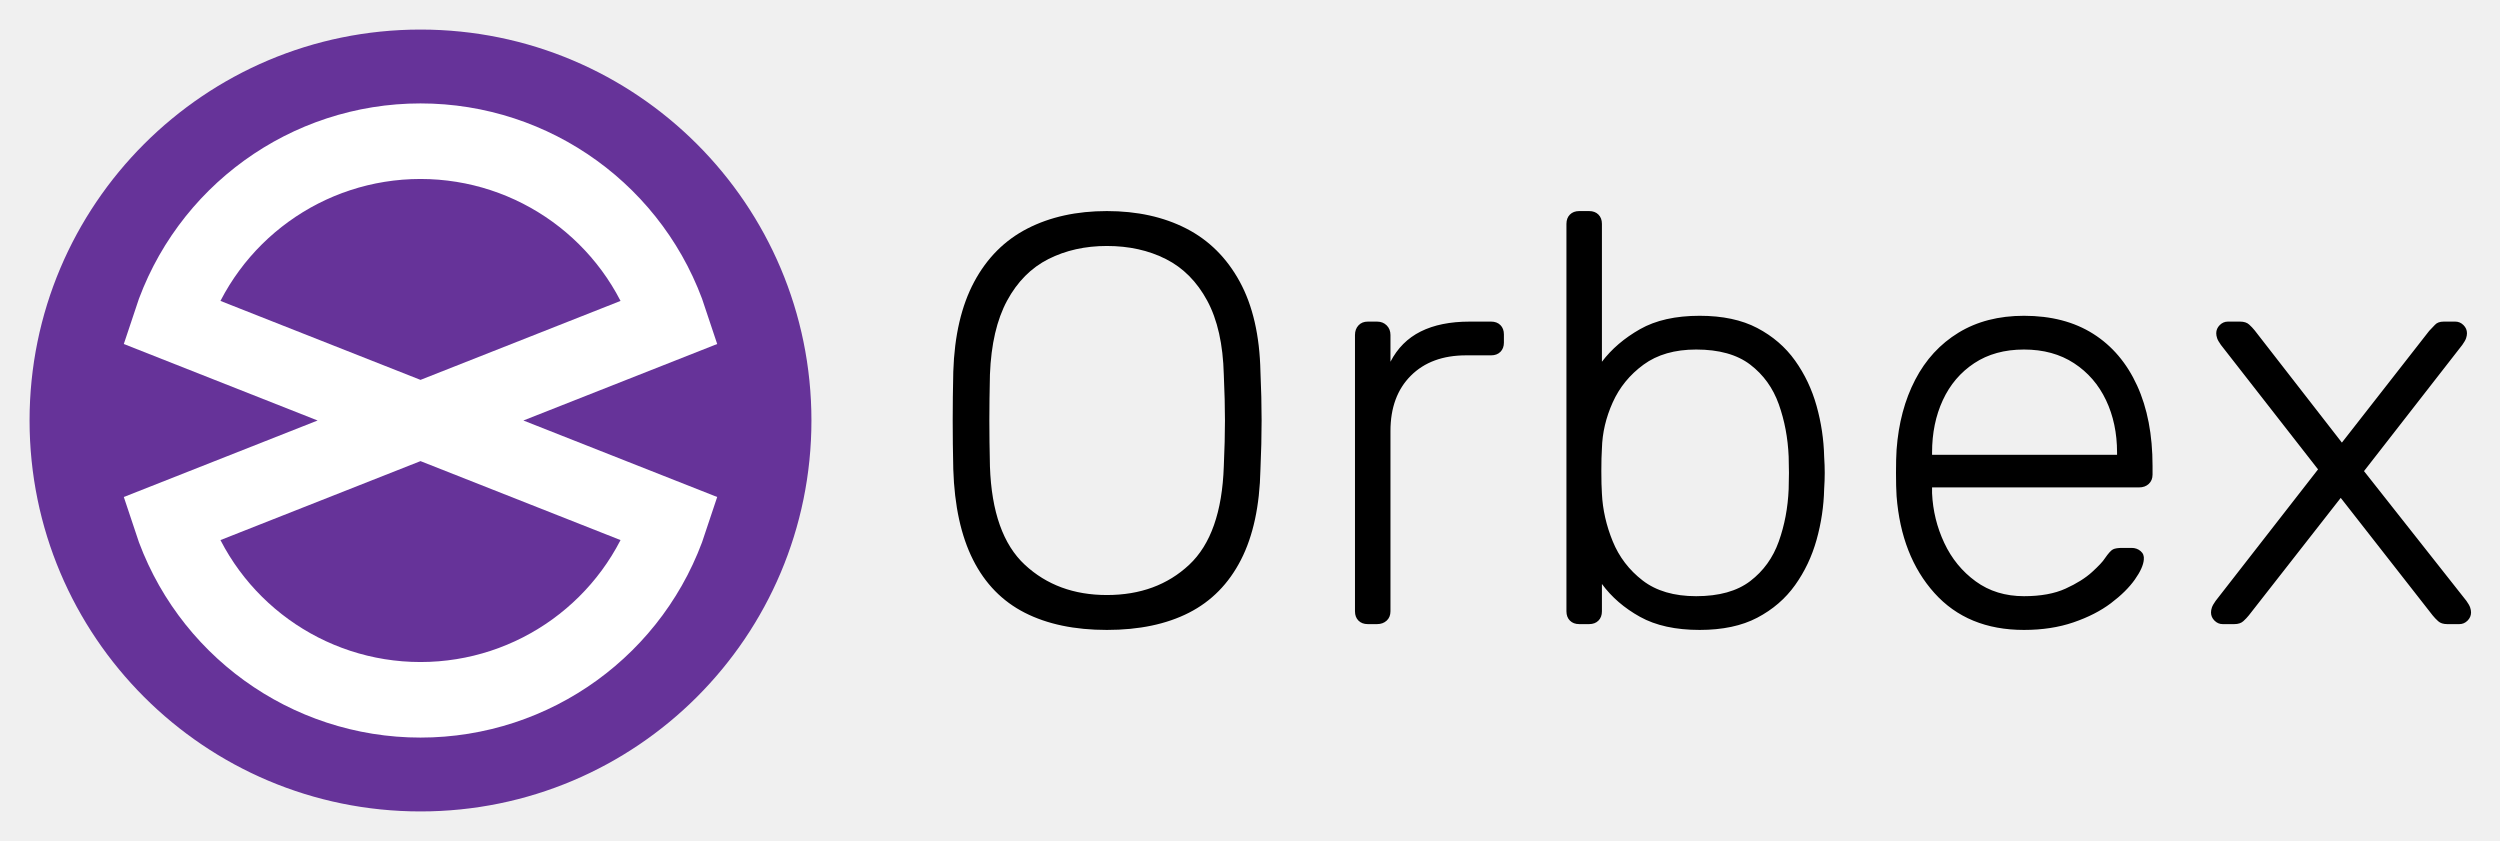
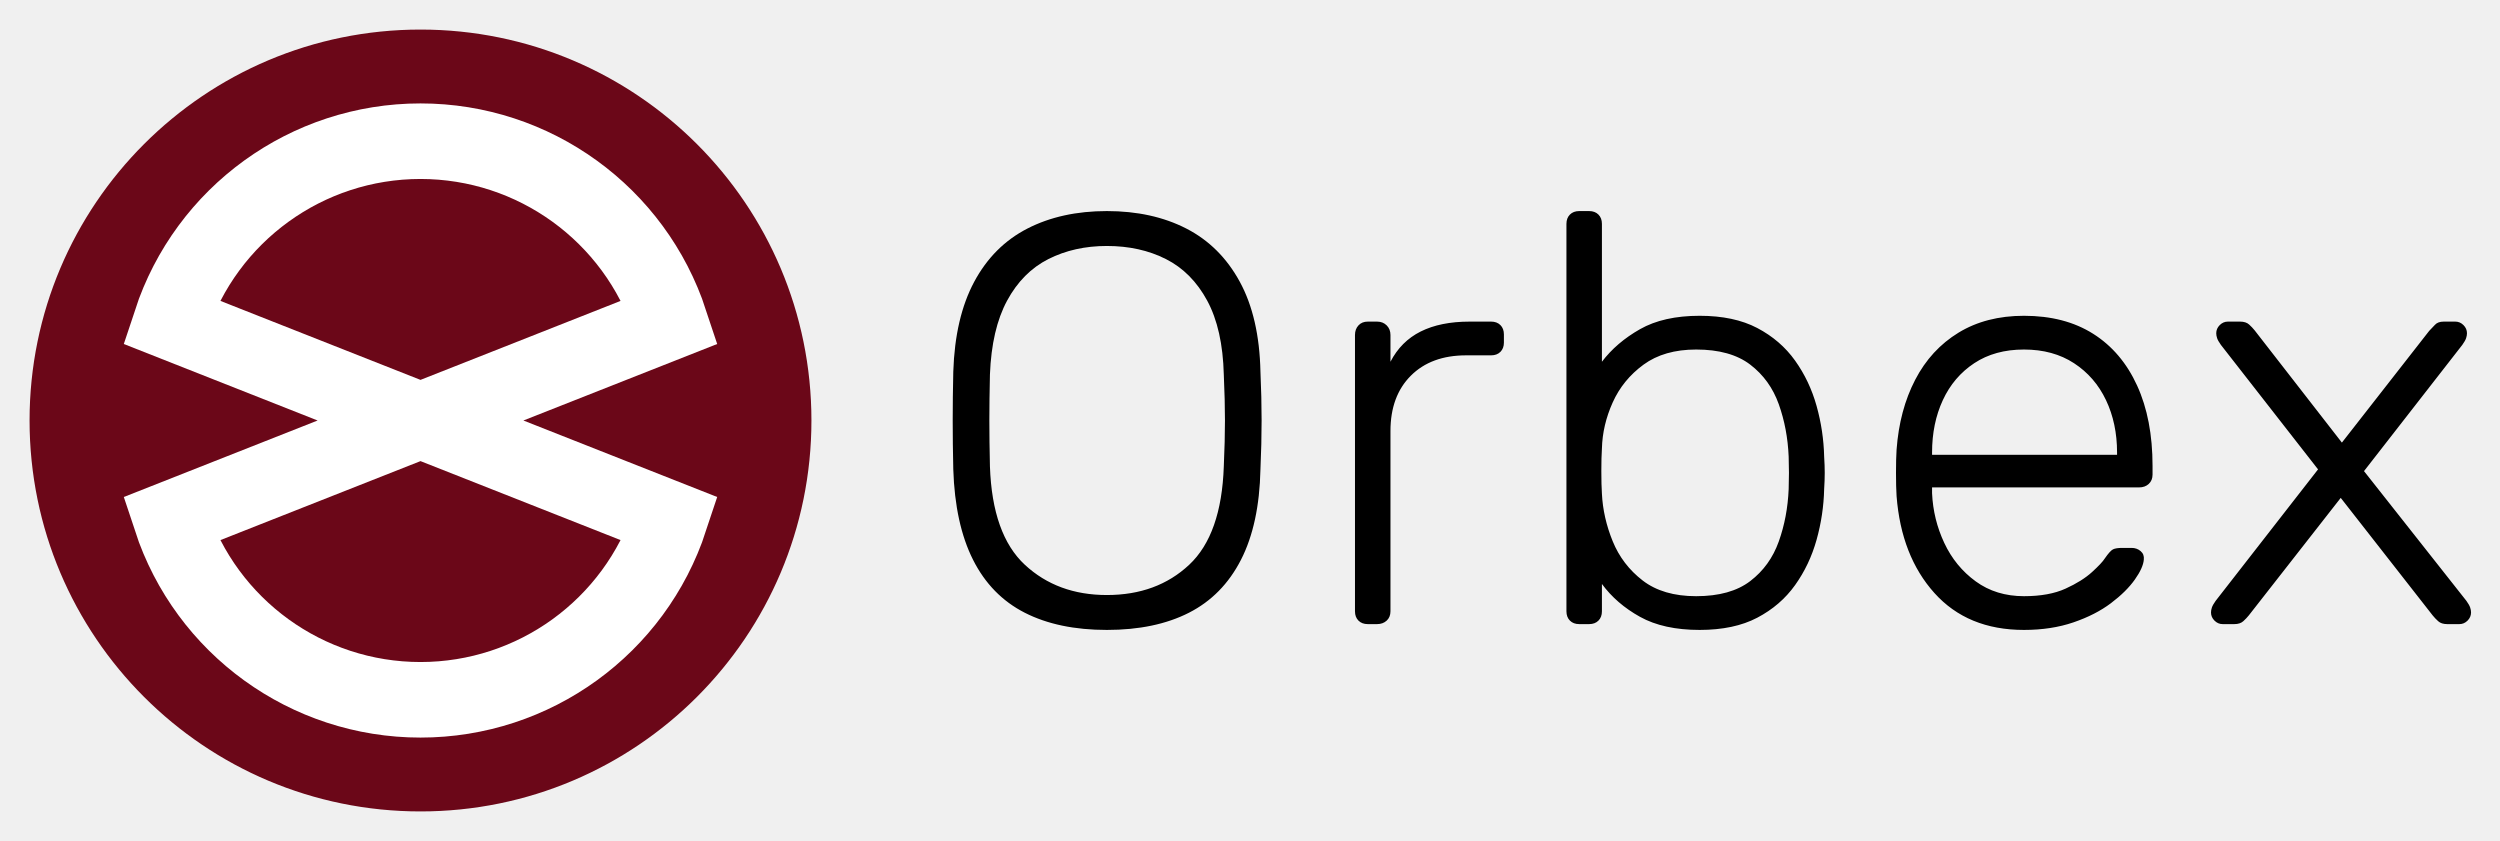
<svg xmlns="http://www.w3.org/2000/svg" width="1522" height="512" viewBox="0 0 1522 512" fill="none">
-   <circle cx="256" cy="256" r="238" fill="#663399" />
+   <circle cx="256" cy="256" r="238" fill="#6B0718" />
  <path d="M 408 196 A 160 160 0 0 0 104 196 L 408 316 A 160 160 0 0 1 104 316 L 408 196 Z" fill="none" stroke="#ffffff" stroke-width="46" stroke-linecap="butt" stroke-linejoin="miter" stroke-miterlimit="10" />
  <path transform="translate(556.63 379.96) scale(0.59028)" d="M198.60 6L198.60 6Q148.80 6 114-11.70Q79.20-29.40 60.60-66.30Q42-103.20 40.20-159.60L40.20-159.60Q39.60-186.60 39.60-210Q39.60-233.40 40.20-260.40L40.20-260.40Q42-316.20 61.80-353.10Q81.60-390 116.70-408Q151.80-426 198.60-426L198.60-426Q245.40-426 280.50-408Q315.60-390 335.70-353.10Q355.80-316.20 357-260.40L357-260.40Q358.20-233.40 358.20-210Q358.20-186.60 357-159.60L357-159.60Q355.80-103.20 336.90-66.30Q318-29.40 283.20-11.70Q248.40 6 198.60 6ZM198.60-30L198.60-30Q250.20-30 283.50-61.20Q316.80-92.40 319.20-162.60L319.20-162.60Q320.40-189.60 320.40-210Q320.40-230.40 319.20-257.40L319.20-257.40Q318-304.20 302.10-333.60Q286.20-363 259.50-376.50Q232.80-390 198.60-390L198.60-390Q165-390 138.30-376.50Q111.60-363 95.70-333.60Q79.80-304.20 78-257.40L78-257.40Q77.40-230.40 77.40-210Q77.40-189.60 78-162.60L78-162.60Q80.40-92.40 114-61.20Q147.60-30 198.60-30ZM477.30 0L467.70 0Q461.70 0 458.10-3.60Q454.50-7.20 454.50-13.20L454.50-13.20L454.50-298.20Q454.50-304.20 458.10-308.10Q461.70-312 467.70-312L467.70-312L477.30-312Q483.30-312 487.20-308.10Q491.10-304.20 491.10-298.20L491.10-298.20L491.10-270.60Q501.90-291.60 522.30-301.80Q542.70-312 572.70-312L572.70-312L594.90-312Q600.90-312 604.50-308.40Q608.10-304.80 608.10-298.80L608.10-298.80L608.10-290.40Q608.10-284.40 604.50-280.80Q600.90-277.20 594.90-277.20L594.90-277.20L569.10-277.20Q533.10-277.20 512.10-256.20Q491.10-235.20 491.10-199.20L491.10-199.20L491.10-13.20Q491.10-7.20 487.20-3.60Q483.30 0 477.30 0L477.30 0ZM809.99 6L809.99 6Q772.79 6 748.49-7.50Q724.19-21 709.19-41.40L709.19-41.40L709.19-13.20Q709.19-7.20 705.59-3.60Q701.99 0 695.99 0L695.99 0L685.79 0Q679.79 0 676.19-3.60Q672.59-7.20 672.59-13.20L672.59-13.20L672.59-412.80Q672.59-418.80 676.19-422.40Q679.79-426 685.79-426L685.79-426L695.99-426Q701.99-426 705.59-422.40Q709.19-418.80 709.19-412.80L709.19-412.80L709.19-270.60Q724.19-290.40 748.49-304.20Q772.79-318 809.99-318L809.99-318Q845.39-318 869.39-305.40Q893.39-292.80 908.39-271.80Q923.39-250.80 930.59-225Q937.79-199.20 938.39-172.80L938.39-172.80Q938.99-163.80 938.99-156Q938.99-148.20 938.39-139.20L938.39-139.20Q937.79-112.80 930.59-87Q923.39-61.20 908.39-40.20Q893.39-19.20 869.39-6.60Q845.39 6 809.99 6ZM806.39-28.80L806.39-28.80Q841.79-28.80 862.19-44.40Q882.59-60 891.59-85.20Q900.59-110.40 901.79-139.20L901.79-139.20Q902.39-156 901.79-172.80L901.79-172.80Q900.59-201.60 891.59-226.80Q882.59-252 862.19-267.60Q841.79-283.20 806.39-283.20L806.39-283.20Q773.39-283.20 752.09-267.60Q730.79-252 720.29-228.60Q709.79-205.20 709.19-181.20L709.19-181.20Q708.59-172.20 708.59-157.80Q708.59-143.40 709.19-134.40L709.19-134.40Q710.39-109.80 720.29-85.50Q730.19-61.20 751.19-45Q772.19-28.80 806.39-28.80ZM1144.49 6L1144.49 6Q1086.29 6 1052.09-32.10Q1017.89-70.20 1013.09-132L1013.09-132Q1012.49-141 1012.49-156Q1012.49-171 1013.09-180L1013.09-180Q1016.09-220.80 1032.29-252Q1048.49-283.20 1076.99-300.60Q1105.49-318 1144.49-318L1144.49-318Q1186.49-318 1215.89-299.40Q1245.29-280.80 1261.19-246Q1277.09-211.20 1277.09-163.20L1277.09-163.20L1277.09-154.20Q1277.09-148.20 1273.19-144.60Q1269.29-141 1263.29-141L1263.29-141L1049.69-141Q1049.69-141 1049.69-138.60Q1049.69-136.20 1049.69-135L1049.69-135Q1050.89-108 1062.29-83.70Q1073.69-59.40 1094.69-44.10Q1115.69-28.80 1144.49-28.80L1144.49-28.80Q1170.29-28.80 1187.39-36.60Q1204.49-44.40 1214.69-53.70Q1224.89-63 1227.89-67.80L1227.89-67.80Q1233.29-75.60 1236.29-77.10Q1239.29-78.60 1245.89-78.60L1245.89-78.60L1255.49-78.60Q1260.89-78.60 1264.79-75.30Q1268.69-72 1268.09-66.60L1268.09-66.60Q1267.49-58.20 1258.79-45.90Q1250.09-33.60 1234.19-21.60Q1218.29-9.60 1195.49-1.80Q1172.69 6 1144.49 6ZM1049.69-177L1049.69-174.60L1240.49-174.60L1240.49-177Q1240.49-207 1229.09-231Q1217.69-255 1196.09-269.10Q1174.49-283.20 1144.49-283.20L1144.49-283.20Q1114.49-283.20 1093.19-269.10Q1071.89-255 1060.79-231Q1049.69-207 1049.69-177L1049.69-177ZM1361.38 0L1349.38 0Q1344.58 0 1340.98-3.60Q1337.38-7.20 1337.38-12L1337.38-12Q1337.38-14.40 1338.28-17.10Q1339.18-19.80 1342.18-24L1342.18-24L1447.78-159.60L1347.58-288Q1344.58-292.20 1343.68-294.90Q1342.78-297.60 1342.78-300L1342.78-300Q1342.78-304.80 1346.38-308.40Q1349.98-312 1354.78-312L1354.78-312L1367.38-312Q1373.38-312 1376.68-309Q1379.98-306 1382.38-303L1382.38-303L1472.38-187.20L1562.38-302.40Q1565.38-305.40 1568.38-308.70Q1571.38-312 1577.38-312L1577.38-312L1589.38-312Q1594.18-312 1597.78-308.40Q1601.38-304.80 1601.38-300L1601.38-300Q1601.38-297.60 1600.48-294.90Q1599.58-292.20 1596.58-288L1596.58-288L1495.18-157.80L1600.78-24Q1603.78-19.80 1604.68-17.10Q1605.58-14.40 1605.58-12L1605.58-12Q1605.58-7.20 1601.98-3.60Q1598.38 0 1593.58 0L1593.58 0L1580.98 0Q1574.98 0 1571.68-3Q1568.38-6 1565.98-9L1565.98-9L1471.18-130.20L1376.38-9Q1373.98-6 1370.68-3Q1367.38 0 1361.38 0L1361.38 0Z" fill="#000000" />
</svg>
